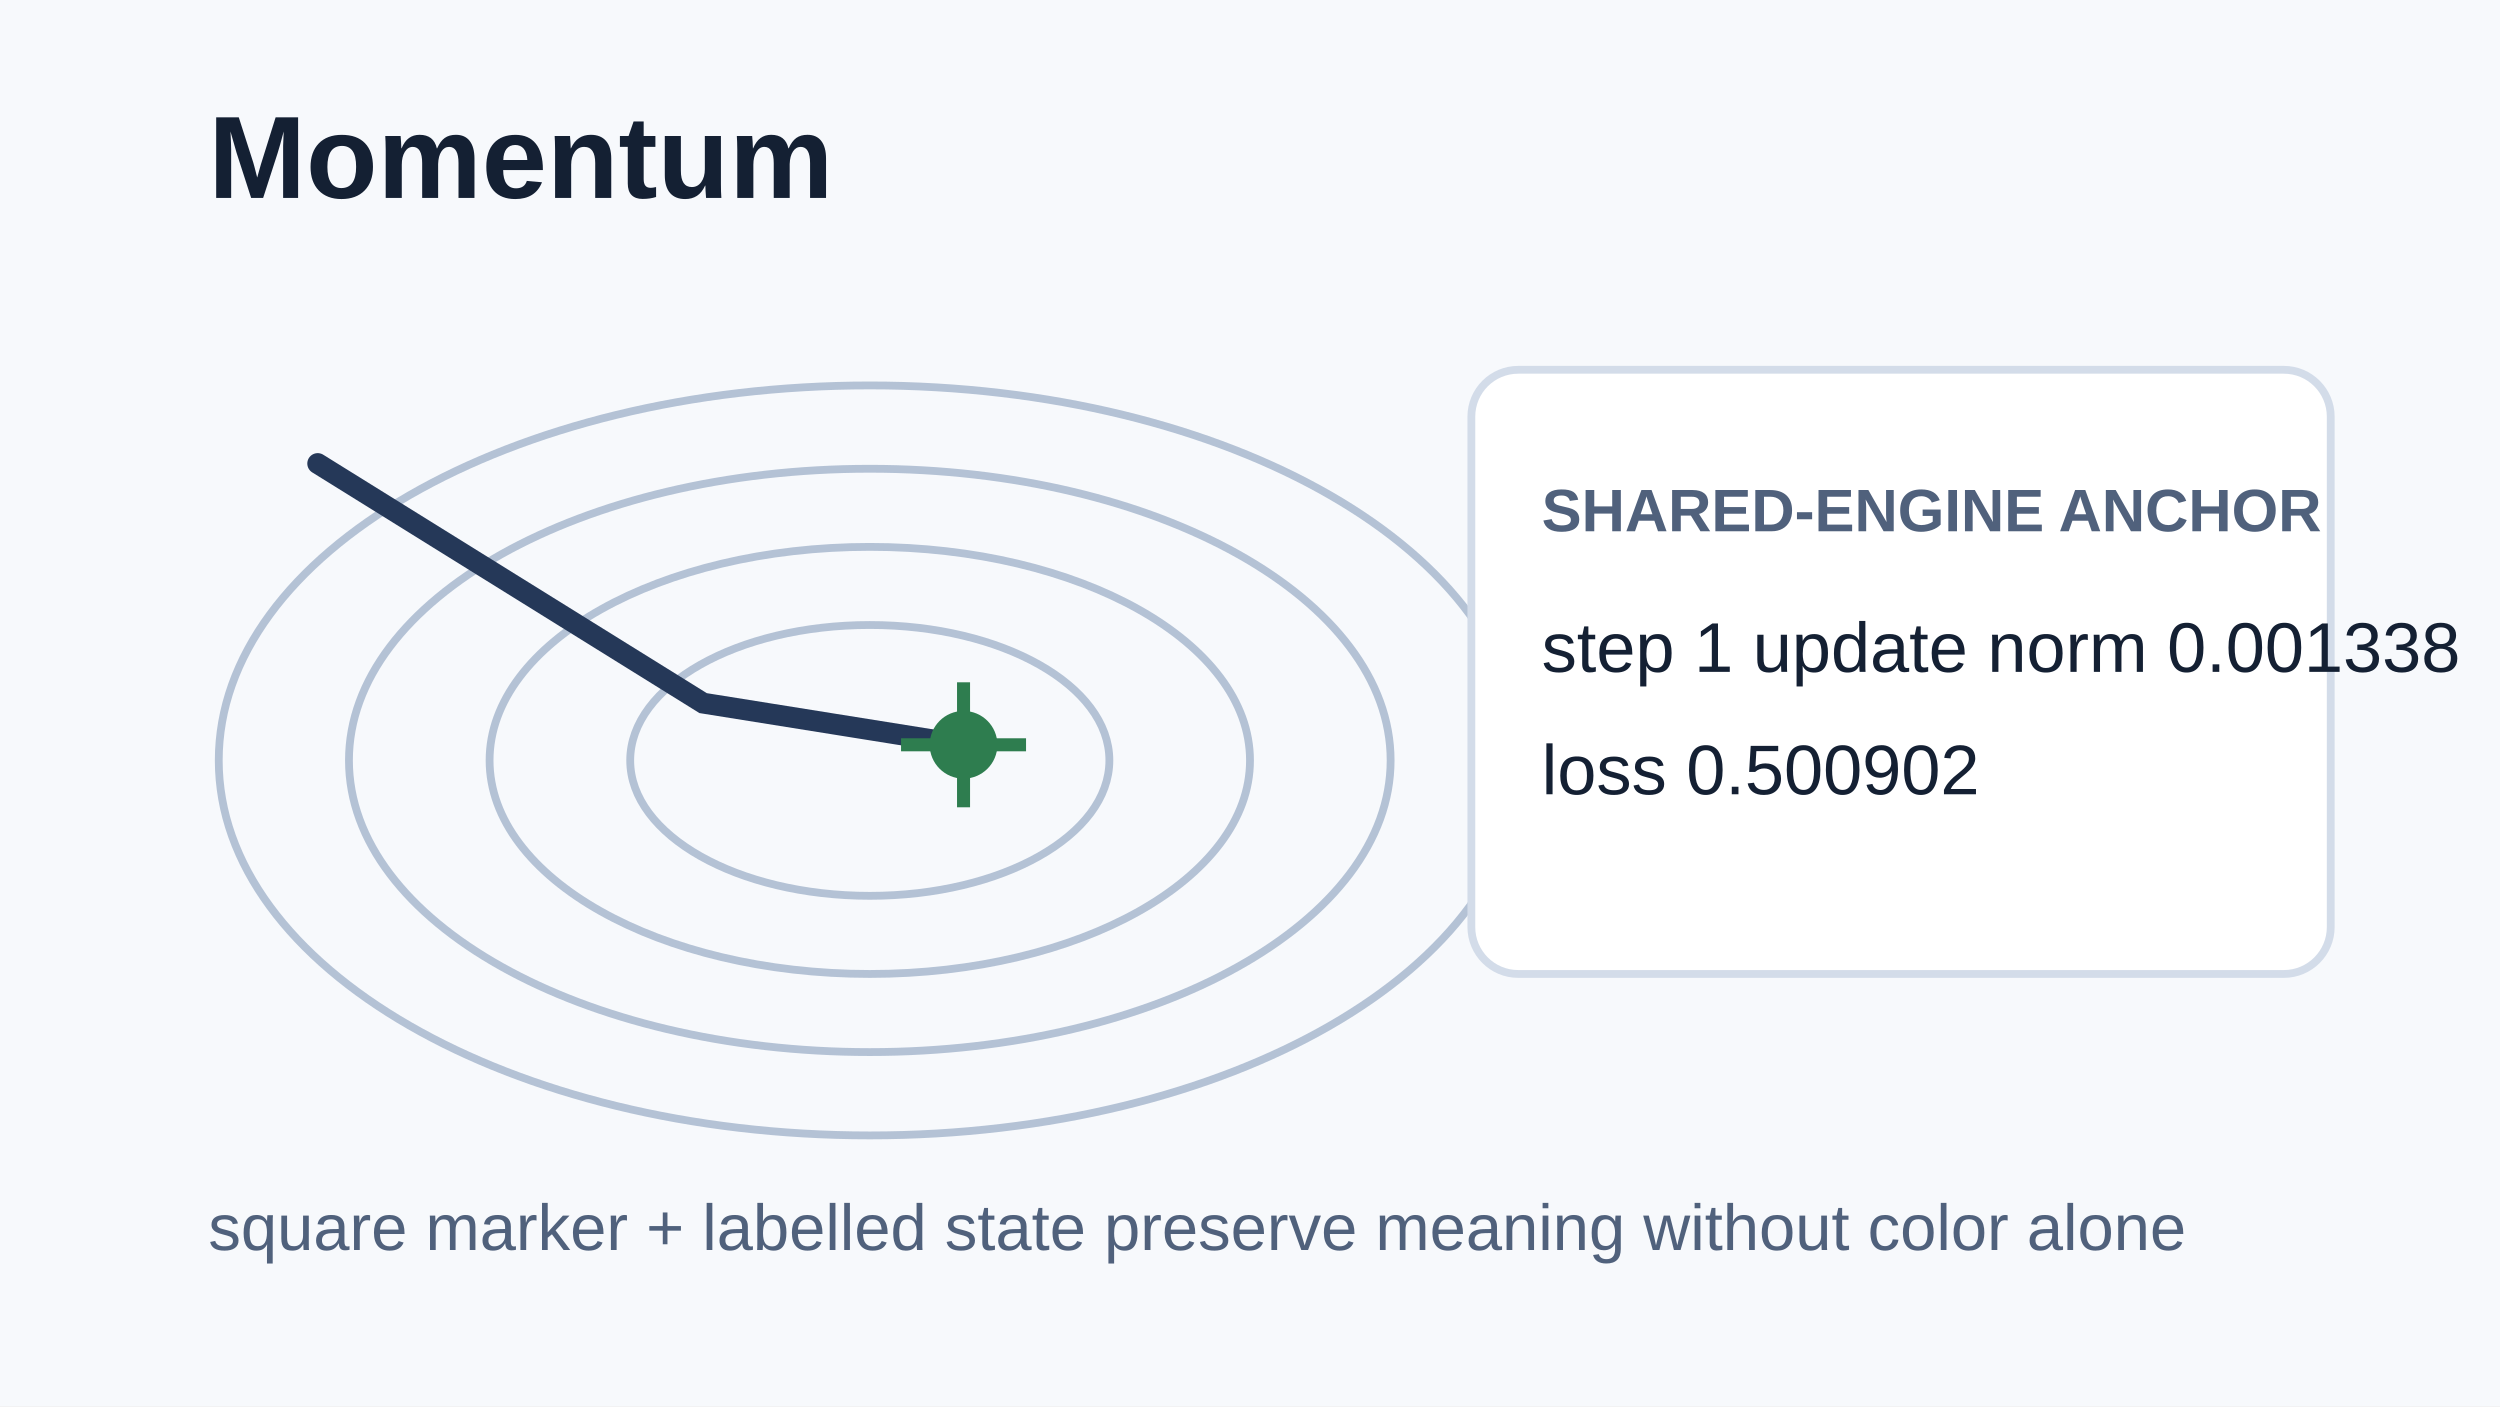
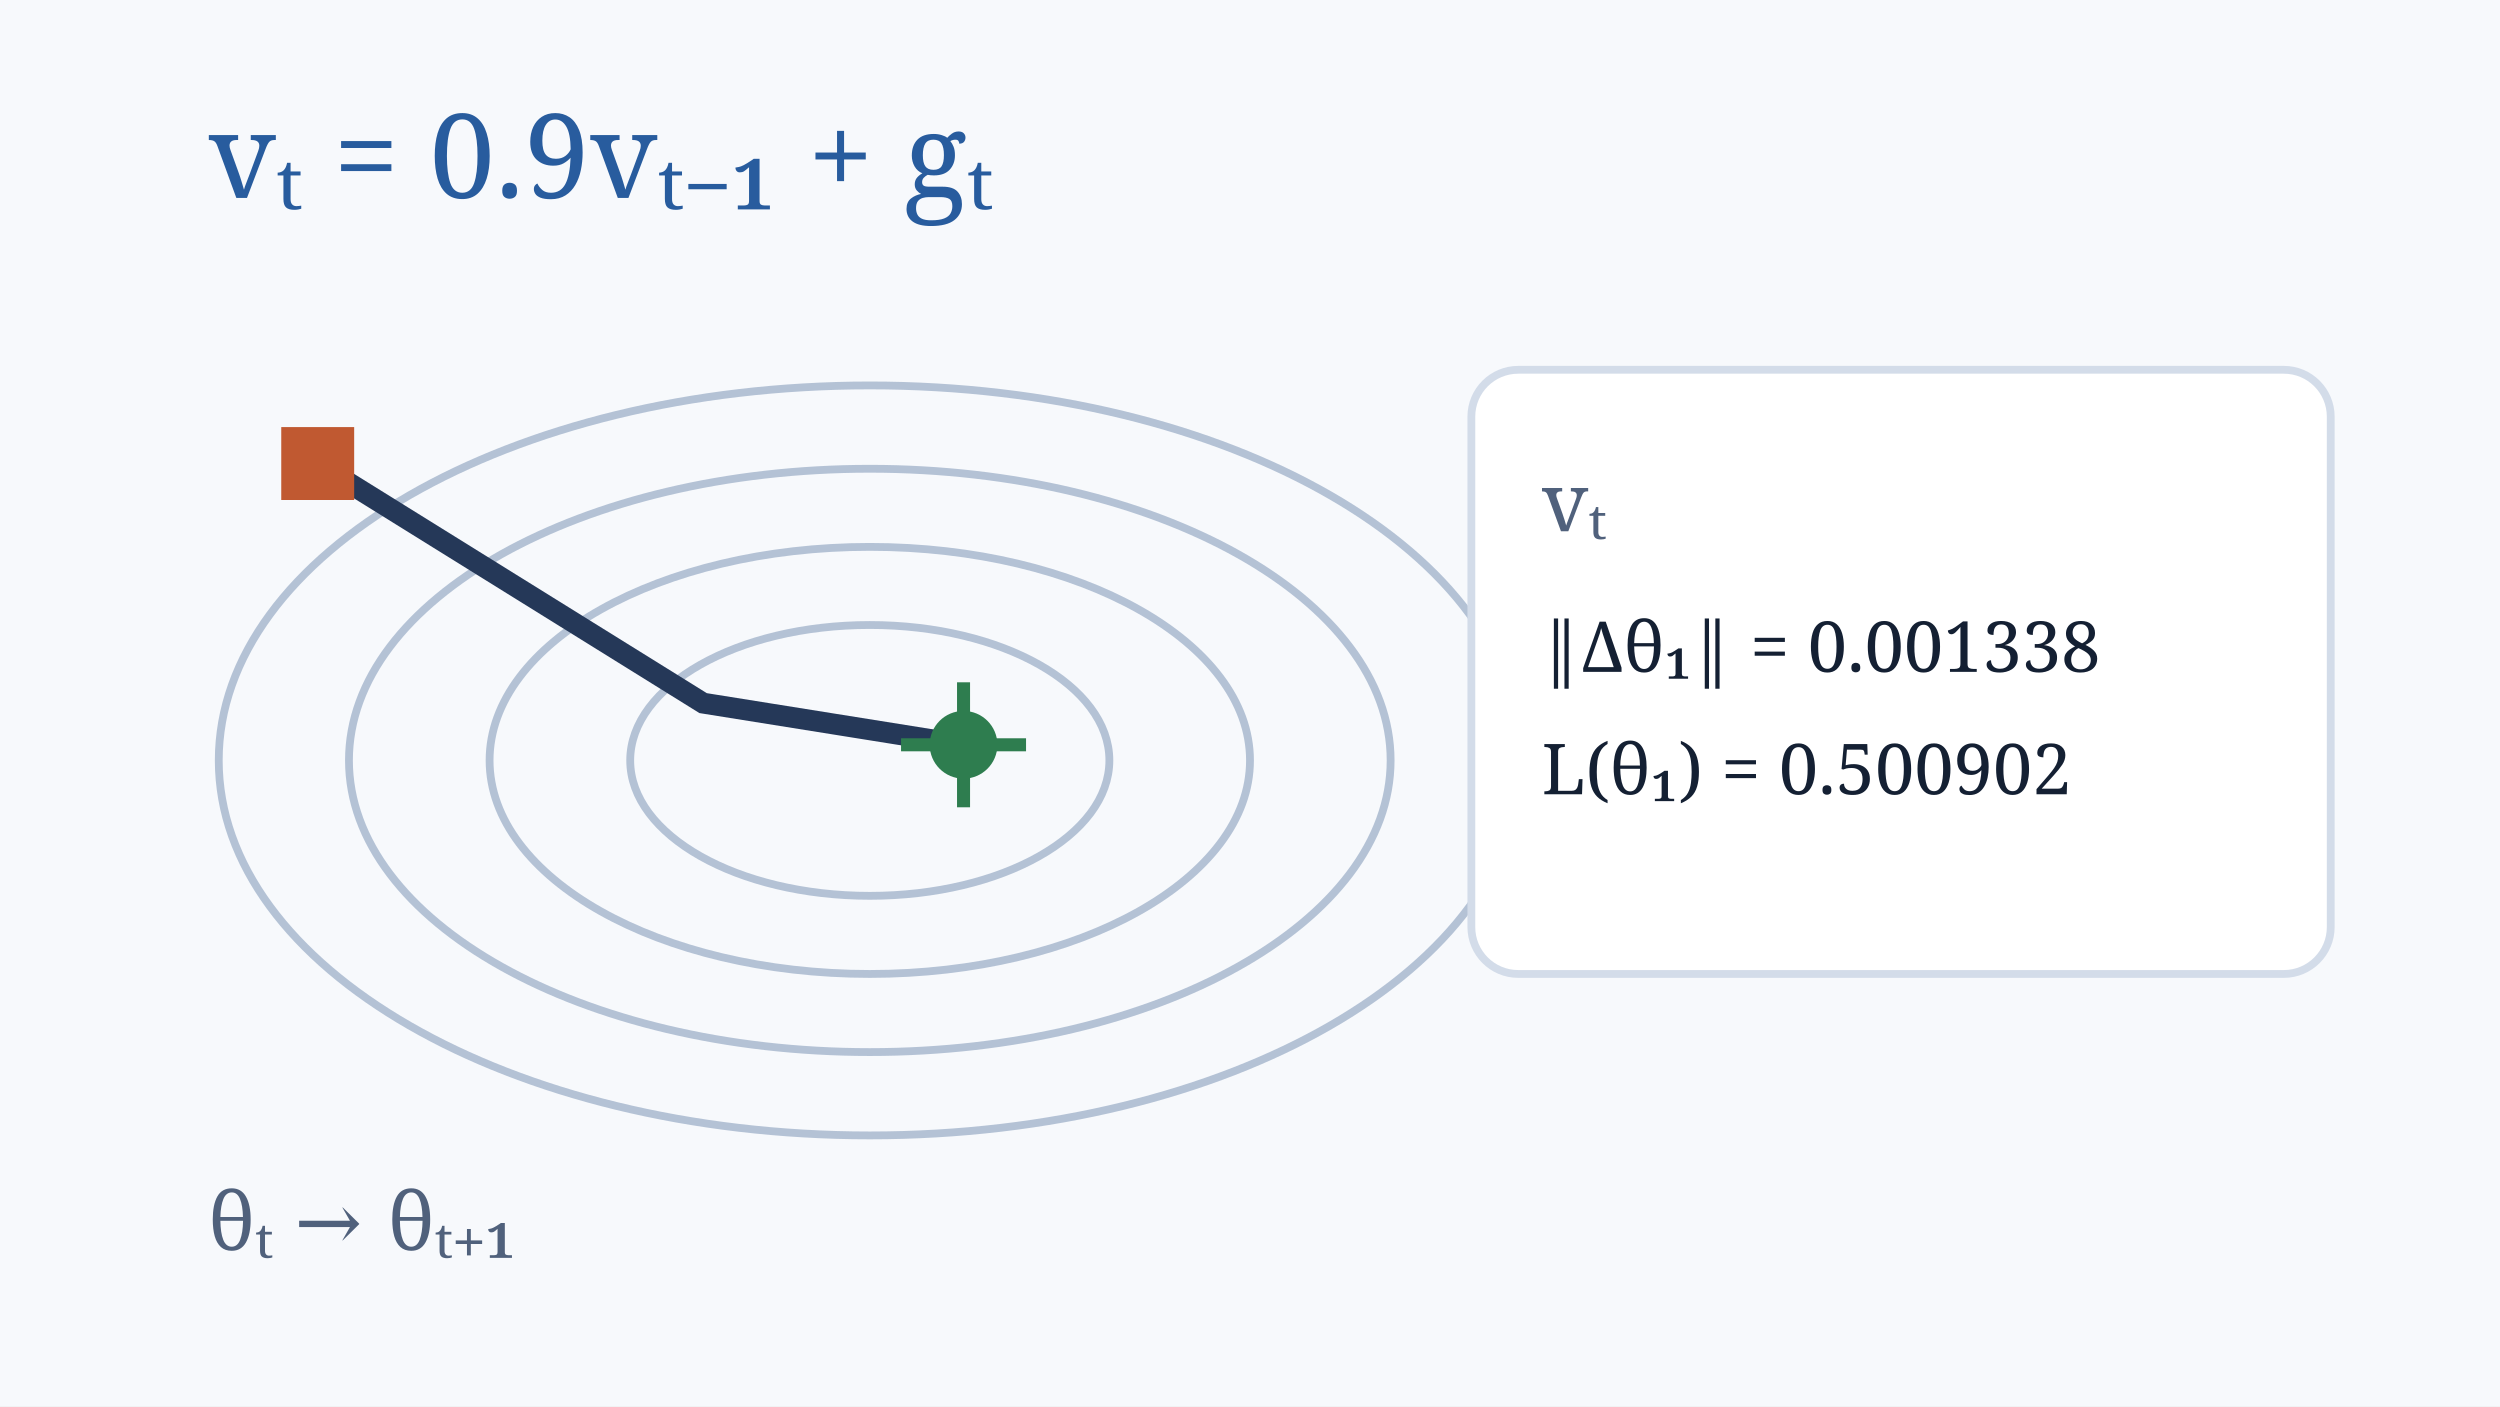
<svg xmlns="http://www.w3.org/2000/svg" viewBox="0 0 960 540" role="img" aria-label="momentum optimizer state poster">
  <rect width="960" height="540" fill="#f7f9fc" />
  <g fill="none" stroke="#b4c2d5" stroke-width="3">
    <ellipse cx="334" cy="292" rx="250" ry="144" />
    <ellipse cx="334" cy="292" rx="200" ry="112" />
    <ellipse cx="334" cy="292" rx="146" ry="82" />
    <ellipse cx="334" cy="292" rx="92" ry="52" />
  </g>
  <path d="M122 178L270 270L370 286" fill="none" stroke="#253858" stroke-width="8" stroke-linecap="round" />
+   <rect id="parameter-marker" x="108" y="164" width="28" height="28" fill="#c05931" />
  <circle cx="370" cy="286" r="13" fill="#2e7d4f" />
  <path d="M370 262V310M346 286H394" stroke="#2e7d4f" stroke-width="5" />
  <rect x="565" y="142" width="330" height="232" rx="18" fill="#fff" stroke="#d3dce9" stroke-width="3" />
-   <text x="80" y="76" fill="#142033" font-family="Arial, sans-serif" font-size="45" font-weight="700">Momentum</text>
-   <text x="592" y="204" fill="#50617c" font-family="Arial, sans-serif" font-size="23" font-weight="700">SHARED-ENGINE ANCHOR</text>
-   <text x="592" y="258" fill="#142033" font-family="Arial, sans-serif" font-size="27">step 1 update norm 0.001338</text>
-   <text x="592" y="305" fill="#142033" font-family="Arial, sans-serif" font-size="27">loss 0.500902</text>
-   <text x="80" y="480" fill="#50617c" font-family="Arial, sans-serif" font-size="25">square marker + labelled state preserve meaning without color alone</text>
+   <text x="80" y="76" fill="#285c9e" font-family="serif" font-size="45">vₜ = 0.9vₜ₋₁ + gₜ</text>
+   <text x="592" y="204" fill="#50617c" font-family="serif" font-size="31">vₜ</text>
+   <text x="592" y="258" fill="#142033" font-family="serif" font-size="27">‖Δθ₁‖ = 0.001338</text>
+   <text x="592" y="305" fill="#142033" font-family="serif" font-size="27">L(θ₁) = 0.500902</text>
+   <text x="80" y="480" fill="#50617c" font-family="serif" font-size="31">θₜ → θₜ₊₁</text>
</svg>
